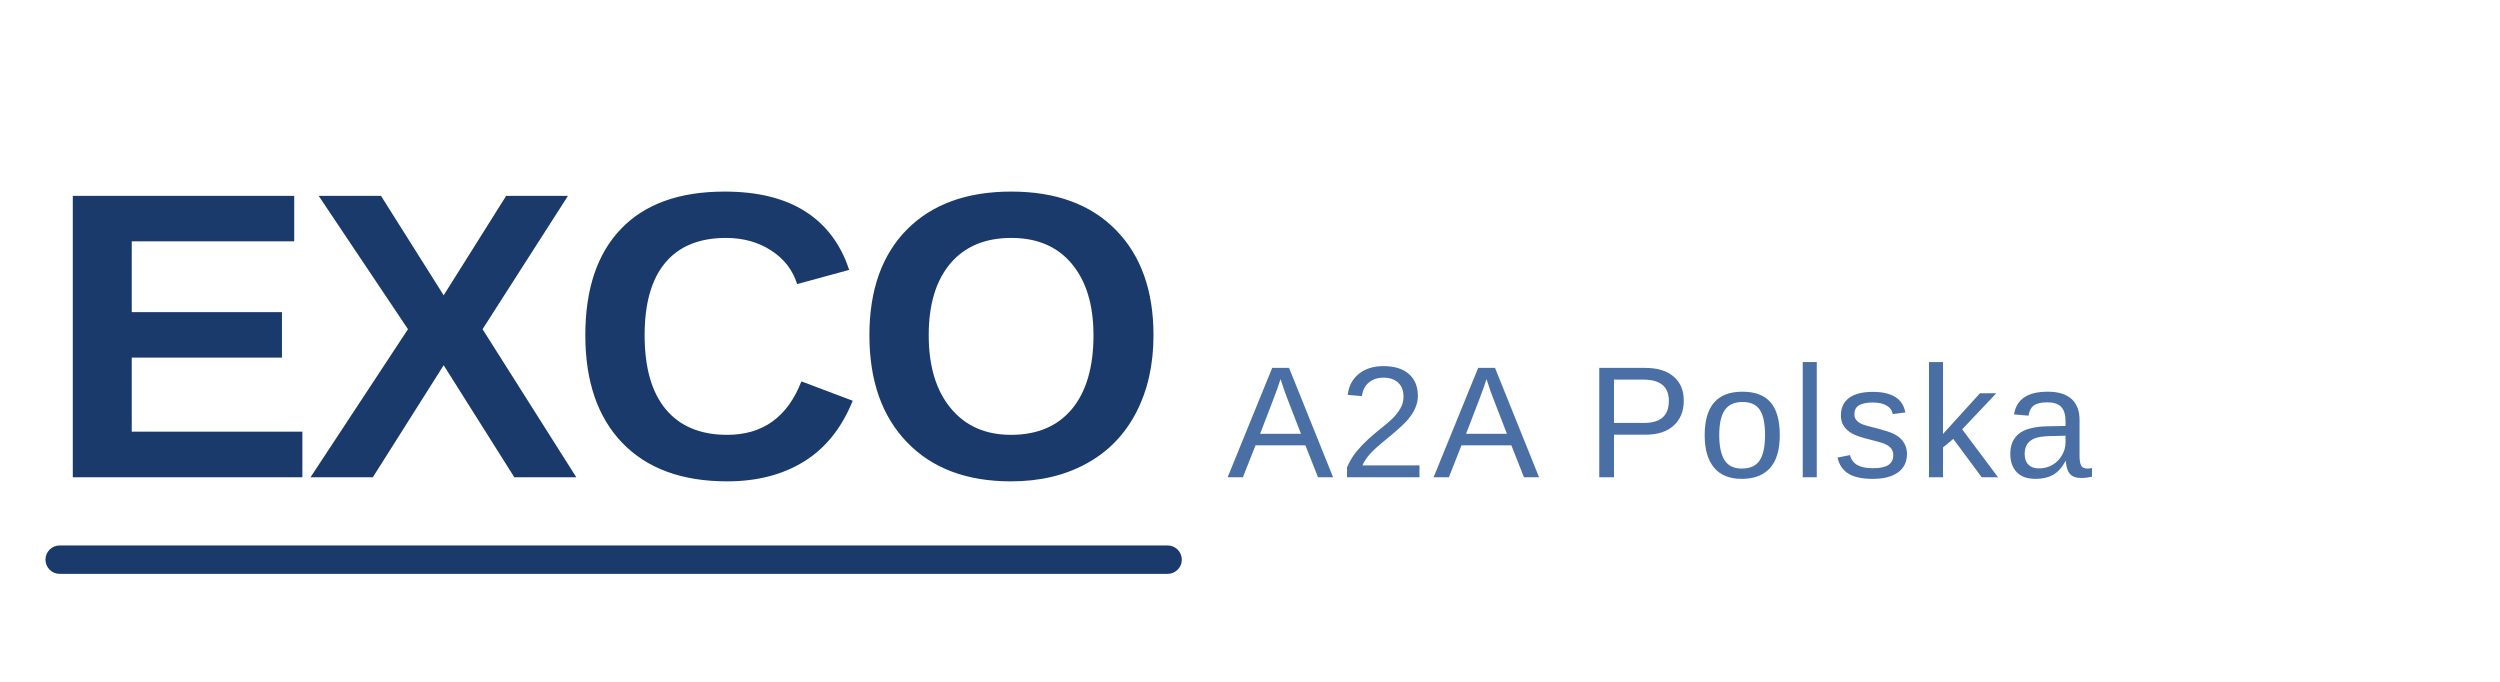
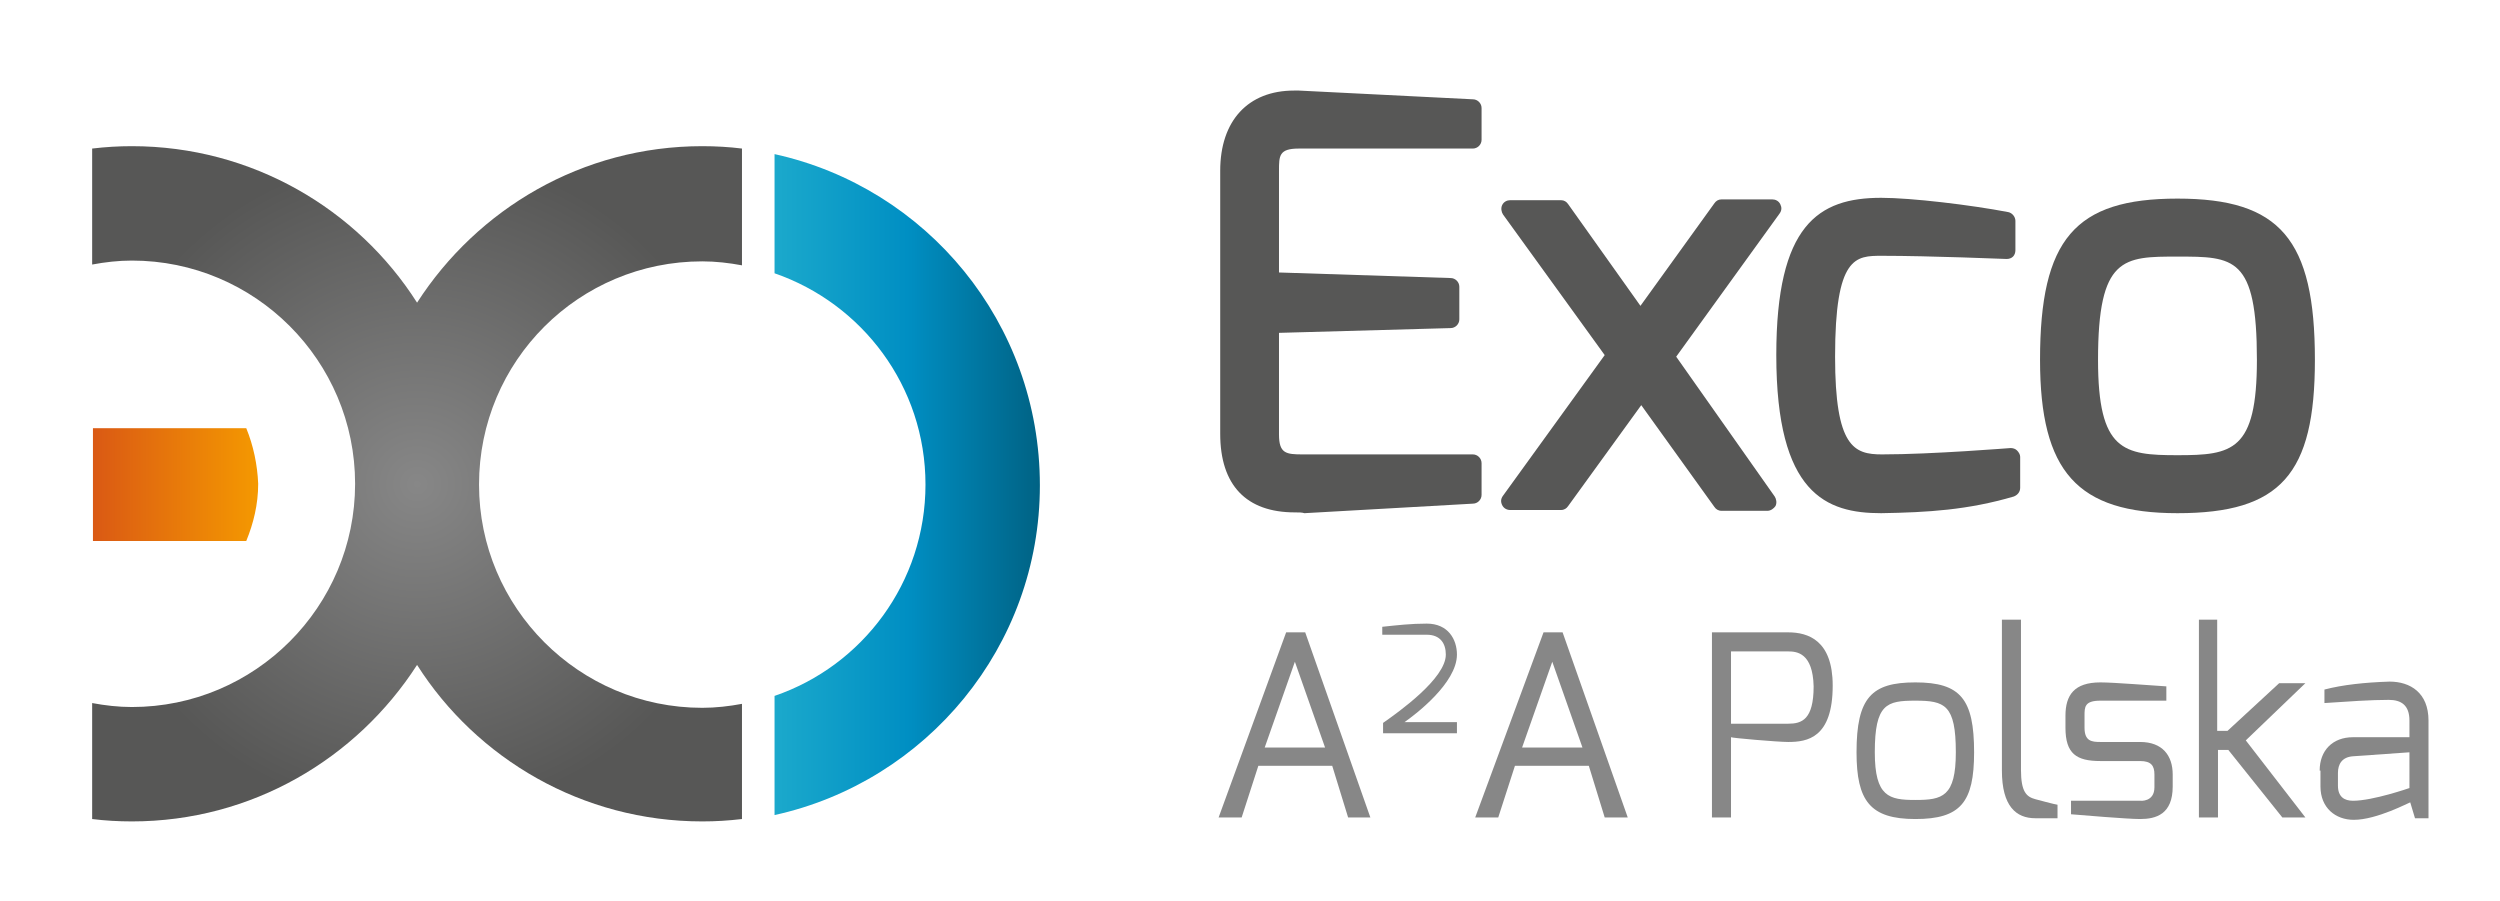
- <svg xmlns="http://www.w3.org/2000/svg" viewBox="0 0 220 60" fill="none">
-   <rect width="220" height="60" rx="4" fill="transparent" />
-   <text x="4" y="42" font-family="Arial, sans-serif" font-weight="700" font-size="36" fill="#1a3a6b" letter-spacing="-1">EXCO</text>
-   <text x="108" y="42" font-family="Arial, sans-serif" font-weight="400" font-size="14" fill="#4a6fa5" letter-spacing="0.5">A2A Polska</text>
-   <rect x="4" y="48" width="100" height="2.5" rx="1.25" fill="#1a3a6b" />
+ <svg xmlns="http://www.w3.org/2000/svg" id="Calque_1" x="0px" y="0px" viewBox="0 0 314.7 113.3" style="enable-background:new 0 0 314.7 113.3;" xml:space="preserve">
+   <style type="text/css">
+ 	.st0{fill:#575756;}
+ 	.st1{fill:url(#SVGID_1_);}
+ 	.st2{fill:url(#SVGID_2_);}
+ 	.st3{fill:url(#SVGID_3_);}
+ 	.st4{fill:#878787;}
+ </style>
+   <g>
+     <g>
+       <path class="st0" d="M154.8,21.5c0-6.8,4.1-9.2,8.7-9l21.9,1.1v4h-21.9c-3.6,0-3.6,2-3.6,3.9v13.8l22.7,0.7v4.1l-22.7,0.7v13.8    c0.1,3.7,2.3,3.6,4.3,3.6h21.2v4l-21.2,1.2c-4.6,0.3-9.4-0.9-9.4-8.7V21.5z" />
+       <path class="st0" d="M163,64.5c-6.1,0-9.4-3.4-9.4-9.9V21.5c0-6.3,3.5-10.1,9.3-10.1c0.2,0,0.4,0,0.6,0l21.9,1.1    c0.6,0,1.1,0.5,1.1,1.1v4c0,0.6-0.5,1.1-1.1,1.1h-21.9c-2.5,0-2.5,0.9-2.5,2.8v12.8l21.6,0.7c0.6,0,1.1,0.5,1.1,1.1v4.1    c0,0.6-0.5,1.1-1.1,1.1L161,41.9v12.8c0,2.4,0.9,2.5,3,2.5h21.4c0.6,0,1.1,0.5,1.1,1.1v4c0,0.6-0.5,1.1-1.1,1.1l-21.2,1.2    C163.9,64.5,163.5,64.5,163,64.5z M163,13.6c-2.6,0-7.1,1-7.1,7.9v33.1c0,5.3,2.2,7.7,7.2,7.7c0.4,0,0.7,0,1.1,0l20.1-1.1v-1.8    H164c-1.8,0-5.1,0-5.2-4.7V40.8c0-0.6,0.5-1.1,1.1-1.1l21.6-0.7v-1.9l-21.6-0.7c-0.6,0-1.1-0.5-1.1-1.1V21.5c0-1.7,0-5,4.7-5h20.8    v-1.8l-20.8-1.1C163.3,13.6,163.1,13.6,163,13.6z" />
+     </g>
+     <g>
+       <path class="st0" d="M203.4,44.7l-13.3-18.3h6.4l10,14.1l10.2-14.1h6.4l-13.4,18.5l12.9,18.2h-5.8l-10.1-14l-10.1,14h-6.4    L203.4,44.7z" />
+       <path class="st0" d="M222.5,64.3h-5.8c-0.4,0-0.7-0.2-0.9-0.5L206.6,51l-9.2,12.7c-0.2,0.3-0.5,0.5-0.9,0.5h-6.4    c-0.4,0-0.8-0.2-1-0.6c-0.2-0.4-0.2-0.8,0.1-1.2L202,44.7L189.2,27c-0.2-0.3-0.3-0.8-0.1-1.2c0.2-0.4,0.6-0.6,1-0.6h6.4    c0.4,0,0.7,0.2,0.9,0.5l9.1,12.8l9.3-12.9c0.2-0.3,0.5-0.5,0.9-0.5h6.4c0.4,0,0.8,0.2,1,0.6c0.2,0.4,0.2,0.8-0.1,1.2L211,44.9    l12.4,17.6c0.2,0.3,0.3,0.8,0.1,1.2C223.3,64,222.9,64.3,222.5,64.3z M217.3,62h3.1l-11.6-16.5c-0.3-0.4-0.3-0.9,0-1.3l12.1-16.8    h-3.6l-9.9,13.7c-0.2,0.3-0.5,0.5-0.9,0.5c0,0,0,0,0,0c-0.4,0-0.7-0.2-0.9-0.5l-9.6-13.6h-3.6l12,16.6c0.3,0.4,0.3,0.9,0,1.3    l-12,16.7h3.6l9.8-13.5c0.2-0.3,0.5-0.5,0.9-0.5l0,0c0.4,0,0.7,0.2,0.9,0.5L217.3,62z" />
+     </g>
+     <g>
+       <path class="st0" d="M236.8,26c3.6,0,10.9,0.9,15.8,1.8v3.7c0,0-9.6-0.4-15.8-0.4c-4.2,0-7,0.8-7,13.8c0,10.6,2,13.4,7,13.4    c6.4,0,16.3-0.8,16.3-0.8v3.9c-5.6,1.6-10.5,1.9-16.3,2c-6.8,0-12.1-2.6-12.1-18.8C224.7,28.7,229.8,26,236.8,26z" />
+       <path class="st0" d="M236.8,64.6c-6.9,0-13.2-2.4-13.2-19.9c0-16.4,5.3-19.8,13.2-19.8c3.8,0,11.3,0.9,16,1.8    c0.5,0.1,0.9,0.6,0.9,1.1v3.7c0,0.3-0.1,0.6-0.3,0.8c-0.2,0.2-0.5,0.3-0.8,0.3c-0.1,0-9.7-0.4-15.7-0.4c-3.3,0-5.9,0-5.9,12.7    c0,11.4,2.4,12.3,5.9,12.3c6.3,0,16.1-0.8,16.2-0.8c0.3,0,0.6,0.1,0.8,0.3c0.2,0.2,0.4,0.5,0.4,0.8v3.9c0,0.5-0.3,0.9-0.8,1.1    C247.7,64.2,242.7,64.5,236.8,64.6C236.8,64.6,236.8,64.6,236.8,64.6z M236.8,27.1c-5.8,0-11,1.3-11,17.6c0,16.3,5.4,17.7,11,17.7    c5.5-0.1,10.1-0.4,15.2-1.7v-1.8c-2.8,0.2-10.1,0.7-15.2,0.7c-6.8,0-8.1-5.3-8.1-14.5c0-12.7,2.6-14.9,8.1-14.9    c4.9,0,11.9,0.3,14.7,0.4v-1.6C246.9,28,240.2,27.1,236.8,27.1z" />
+     </g>
+     <g>
+       <path class="st0" d="M274.1,26c12.4,0,16.2,4.6,16.2,19.2c0,13.6-3.8,18.2-16.2,18.2c-12.4,0-16.2-5.1-16.2-18.2    C257.9,30.3,262.1,26,274.1,26z M274.1,58.4c7.5,0,11.1-1,11.1-13.1c0-13.1-3-14.1-11.1-14.1c-7.8,0-11.1,0.9-11.1,14.1    C263,57.5,267,58.4,274.1,58.4z" />
+       <path class="st0" d="M274.1,64.6c-12.6,0-17.3-5.2-17.3-19.3c0-15.2,4.4-20.3,17.3-20.3c12.9,0,17.3,5.1,17.3,20.3    C291.4,59.7,287.1,64.6,274.1,64.6z M274.1,27.1c-11.7,0-15.1,4.1-15.1,18.1c0,12.9,3.7,17.1,15.1,17.1c11.6,0,15.1-4,15.1-17.1    C289.2,31.2,285.8,27.1,274.1,27.1z M274.1,59.5c-7.4,0-12.2-1-12.2-14.2c0-13.8,3.7-15.2,12.2-15.2c8.7,0,12.2,1.4,12.2,15.2    C286.3,57.5,282.7,59.5,274.1,59.5z M274.1,32.3c-6.8,0-10,0-10,13c0,11.5,3.2,12,10,12c6.9,0,10-0.5,10-12    C284.1,32.3,281.2,32.3,274.1,32.3z" />
+     </g>
+   </g>
+   <radialGradient id="SVGID_1_" cx="104.359" cy="-233.159" r="30.62" gradientTransform="matrix(1.3617 0 0 1.3617 -89.5847 378.4362)" gradientUnits="userSpaceOnUse">
+     <stop offset="0" style="stop-color:#878787" />
+     <stop offset="1" style="stop-color:#575756" />
+   </radialGradient>
+   <path class="st1" d="M88.4,32.9c1.7,0,3.4,0.2,5,0.5V18.7c-1.6-0.2-3.3-0.3-5-0.3c-15.1,0-28.3,7.9-35.9,19.7  C45,26.3,31.7,18.4,16.6,18.4c-1.7,0-3.3,0.1-5,0.3v14.6c1.6-0.3,3.3-0.5,5-0.5c15.5,0,28.1,12.6,28.1,28.1  C44.7,76.4,32.1,89,16.6,89c-1.7,0-3.4-0.2-5-0.5v14.6c1.6,0.2,3.3,0.3,5,0.3c15.1,0,28.3-7.9,35.9-19.7  c7.5,11.8,20.8,19.7,35.9,19.7c1.7,0,3.3-0.1,5-0.3V88.6c-1.6,0.3-3.3,0.5-5,0.5c-15.5,0-28.1-12.6-28.1-28.1  C60.3,45.4,72.9,32.9,88.4,32.9z" />
+   <linearGradient id="SVGID_2_" gradientUnits="userSpaceOnUse" x1="97.472" y1="60.943" x2="130.91" y2="60.943">
+     <stop offset="0" style="stop-color:#1BA9CC" />
+     <stop offset="0.5" style="stop-color:#008FC3" />
+     <stop offset="1" style="stop-color:#006284" />
+   </linearGradient>
+   <path class="st2" d="M97.5,19.4v15c11,3.8,19,14.2,19,26.6c0,12.3-7.9,22.8-19,26.6v15c19.1-4.2,33.4-21.2,33.4-41.5  C130.9,40.6,116.6,23.6,97.5,19.4z" />
+   <g>
+     <linearGradient id="SVGID_3_" gradientUnits="userSpaceOnUse" x1="11.665" y1="61.026" x2="32.915" y2="61.026">
+       <stop offset="0" style="stop-color:#DA5914" />
+       <stop offset="1" style="stop-color:#F59A00" />
+     </linearGradient>
+     <path class="st3" d="M31,53.9H11.7v14.2l19.3,0c0.9-2.2,1.5-4.6,1.5-7.2C32.4,58.5,31.9,56.1,31,53.9z" />
+   </g>
+   <g>
+     <path class="st4" d="M161.9,79.6h2.4l8.2,23.3h-2.8l-2-6.5h-9.3l-2.1,6.5h-2.9L161.9,79.6z M166.8,94.1l-3.8-10.8l-3.8,10.8H166.8z   " />
+     <path class="st4" d="M174,78.9c1.9-0.2,3.6-0.4,5.6-0.4c2.7,0,3.8,2,3.8,3.9c0,3.6-5.3,7.6-6.6,8.5h6.6v1.4h-9.3v-1.3   c2-1.4,7.9-5.6,7.9-8.6c0-1.4-0.7-2.5-2.4-2.5H174V78.9z" />
+     <path class="st4" d="M194.3,79.6h2.4l8.2,23.3H202l-2-6.5h-9.3l-2.1,6.5h-2.9L194.3,79.6z M199.2,94.1l-3.8-10.8l-3.8,10.8H199.2z" />
+     <path class="st4" d="M215.5,79.6h9.6c2.5,0,5.6,1,5.6,6.7c0,6.6-3.2,7.1-5.6,7.1c-1.3,0-7.1-0.5-7.2-0.6v10.1h-2.4V79.6z    M225.1,91.1c1.7,0,3.2-0.5,3.2-4.7c-0.1-4.2-2.1-4.4-3.2-4.4h-7.2v9.1H225.1z" />
+     <path class="st4" d="M241.1,85.9c5.7,0,7.4,2.1,7.4,8.8c0,6.3-1.7,8.4-7.4,8.4c-5.7,0-7.4-2.3-7.4-8.4   C233.7,87.8,235.6,85.9,241.1,85.9z M241.1,100.7c3.4,0,5.1-0.4,5.1-6c0-6-1.4-6.5-5.1-6.5c-3.6,0-5.1,0.4-5.1,6.5   C236,100.3,237.8,100.7,241.1,100.7z" />
+     <path class="st4" d="M252,78h2.4v18.9c0,2.8,0.7,3.4,1.8,3.7c0,0,2.6,0.7,2.8,0.7v1.7h-2.8c-2.4,0-4.2-1.5-4.2-6V78z" />
+     <path class="st4" d="M260,90.1c0-2.6,1.1-4.2,4.4-4.2c1.7,0,6.6,0.4,8.3,0.5v1.8h-8.3c-2,0-2,0.8-2,1.9v1.5c0,1.7,0.9,1.8,2,1.8h5   c2.8,0,4.1,1.7,4.1,4.1V99c0,3.5-2.1,4.1-4.1,4.1c-1.6,0-7.5-0.5-8.7-0.6v-1.7h8.7c0,0,1.8,0.2,1.8-1.7v-1.6c0-1.1-0.4-1.7-1.8-1.7   h-5c-3,0-4.4-0.9-4.4-4.2V90.1z" />
+     <path class="st4" d="M276.7,78h2.4v14h1.3l6.5-6h3.3l-7.5,7.2l7.5,9.7h-2.9l-6.8-8.5h-1.3v8.5h-2.4V78z" />
+     <path class="st4" d="M292,97c0-2.5,1.6-4.2,4.2-4.2c0,0,7.1,0,7.1,0c0,0,0-2.1,0-2.1c0-1.9-1-2.6-2.6-2.6c-2.3,0-5.1,0.2-8.1,0.4   v-1.7c2.3-0.6,5.1-0.9,8.2-1c2.6,0,4.9,1.4,4.9,4.9v12.3h-1.7l-0.6-2c-0.1,0-4.2,2.2-7.1,2.2c-2.3,0-4.2-1.5-4.2-4.2V97z    M296.2,100.8c2.5,0,7.1-1.6,7.1-1.6v-4.5l-7.1,0.5c-1.4,0.1-1.9,1-1.9,2.1v1.6C294.3,100.3,295.1,100.8,296.2,100.8z" />
+   </g>
+   <g>
+ </g>
+   <g>
+ </g>
+   <g>
+ </g>
+   <g>
+ </g>
+   <g>
+ </g>
+   <g>
+ </g>
</svg>
